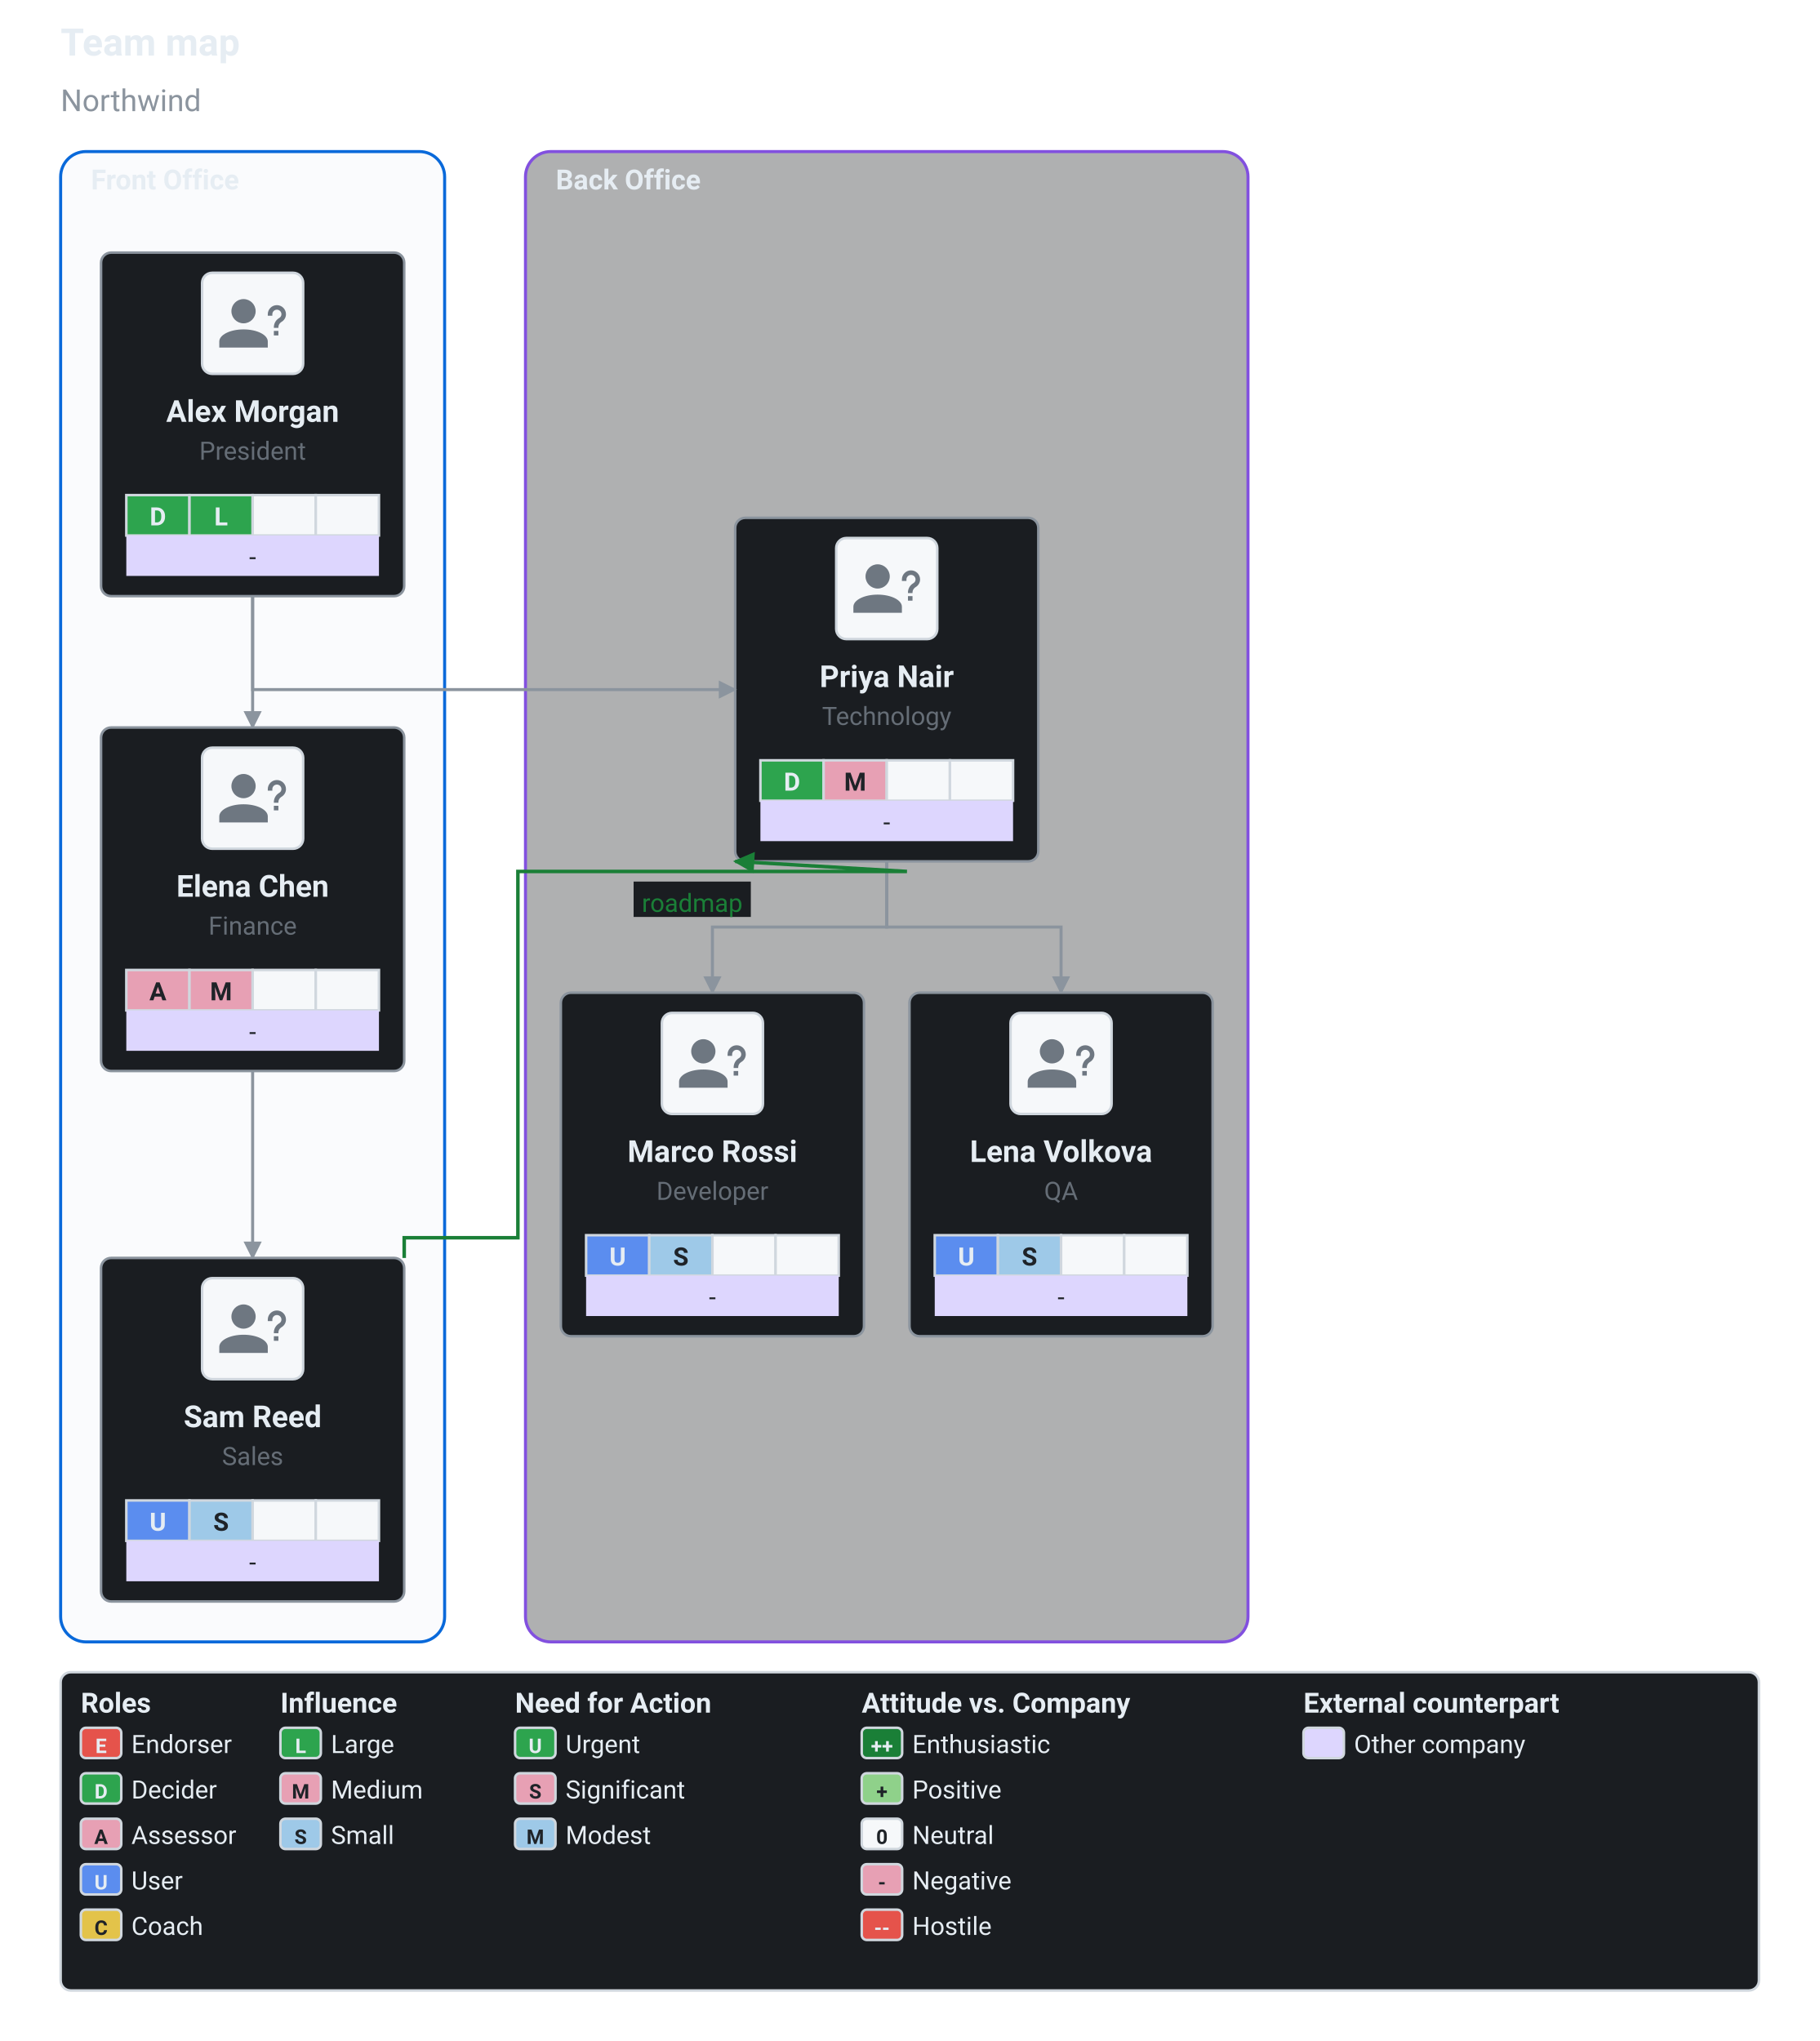
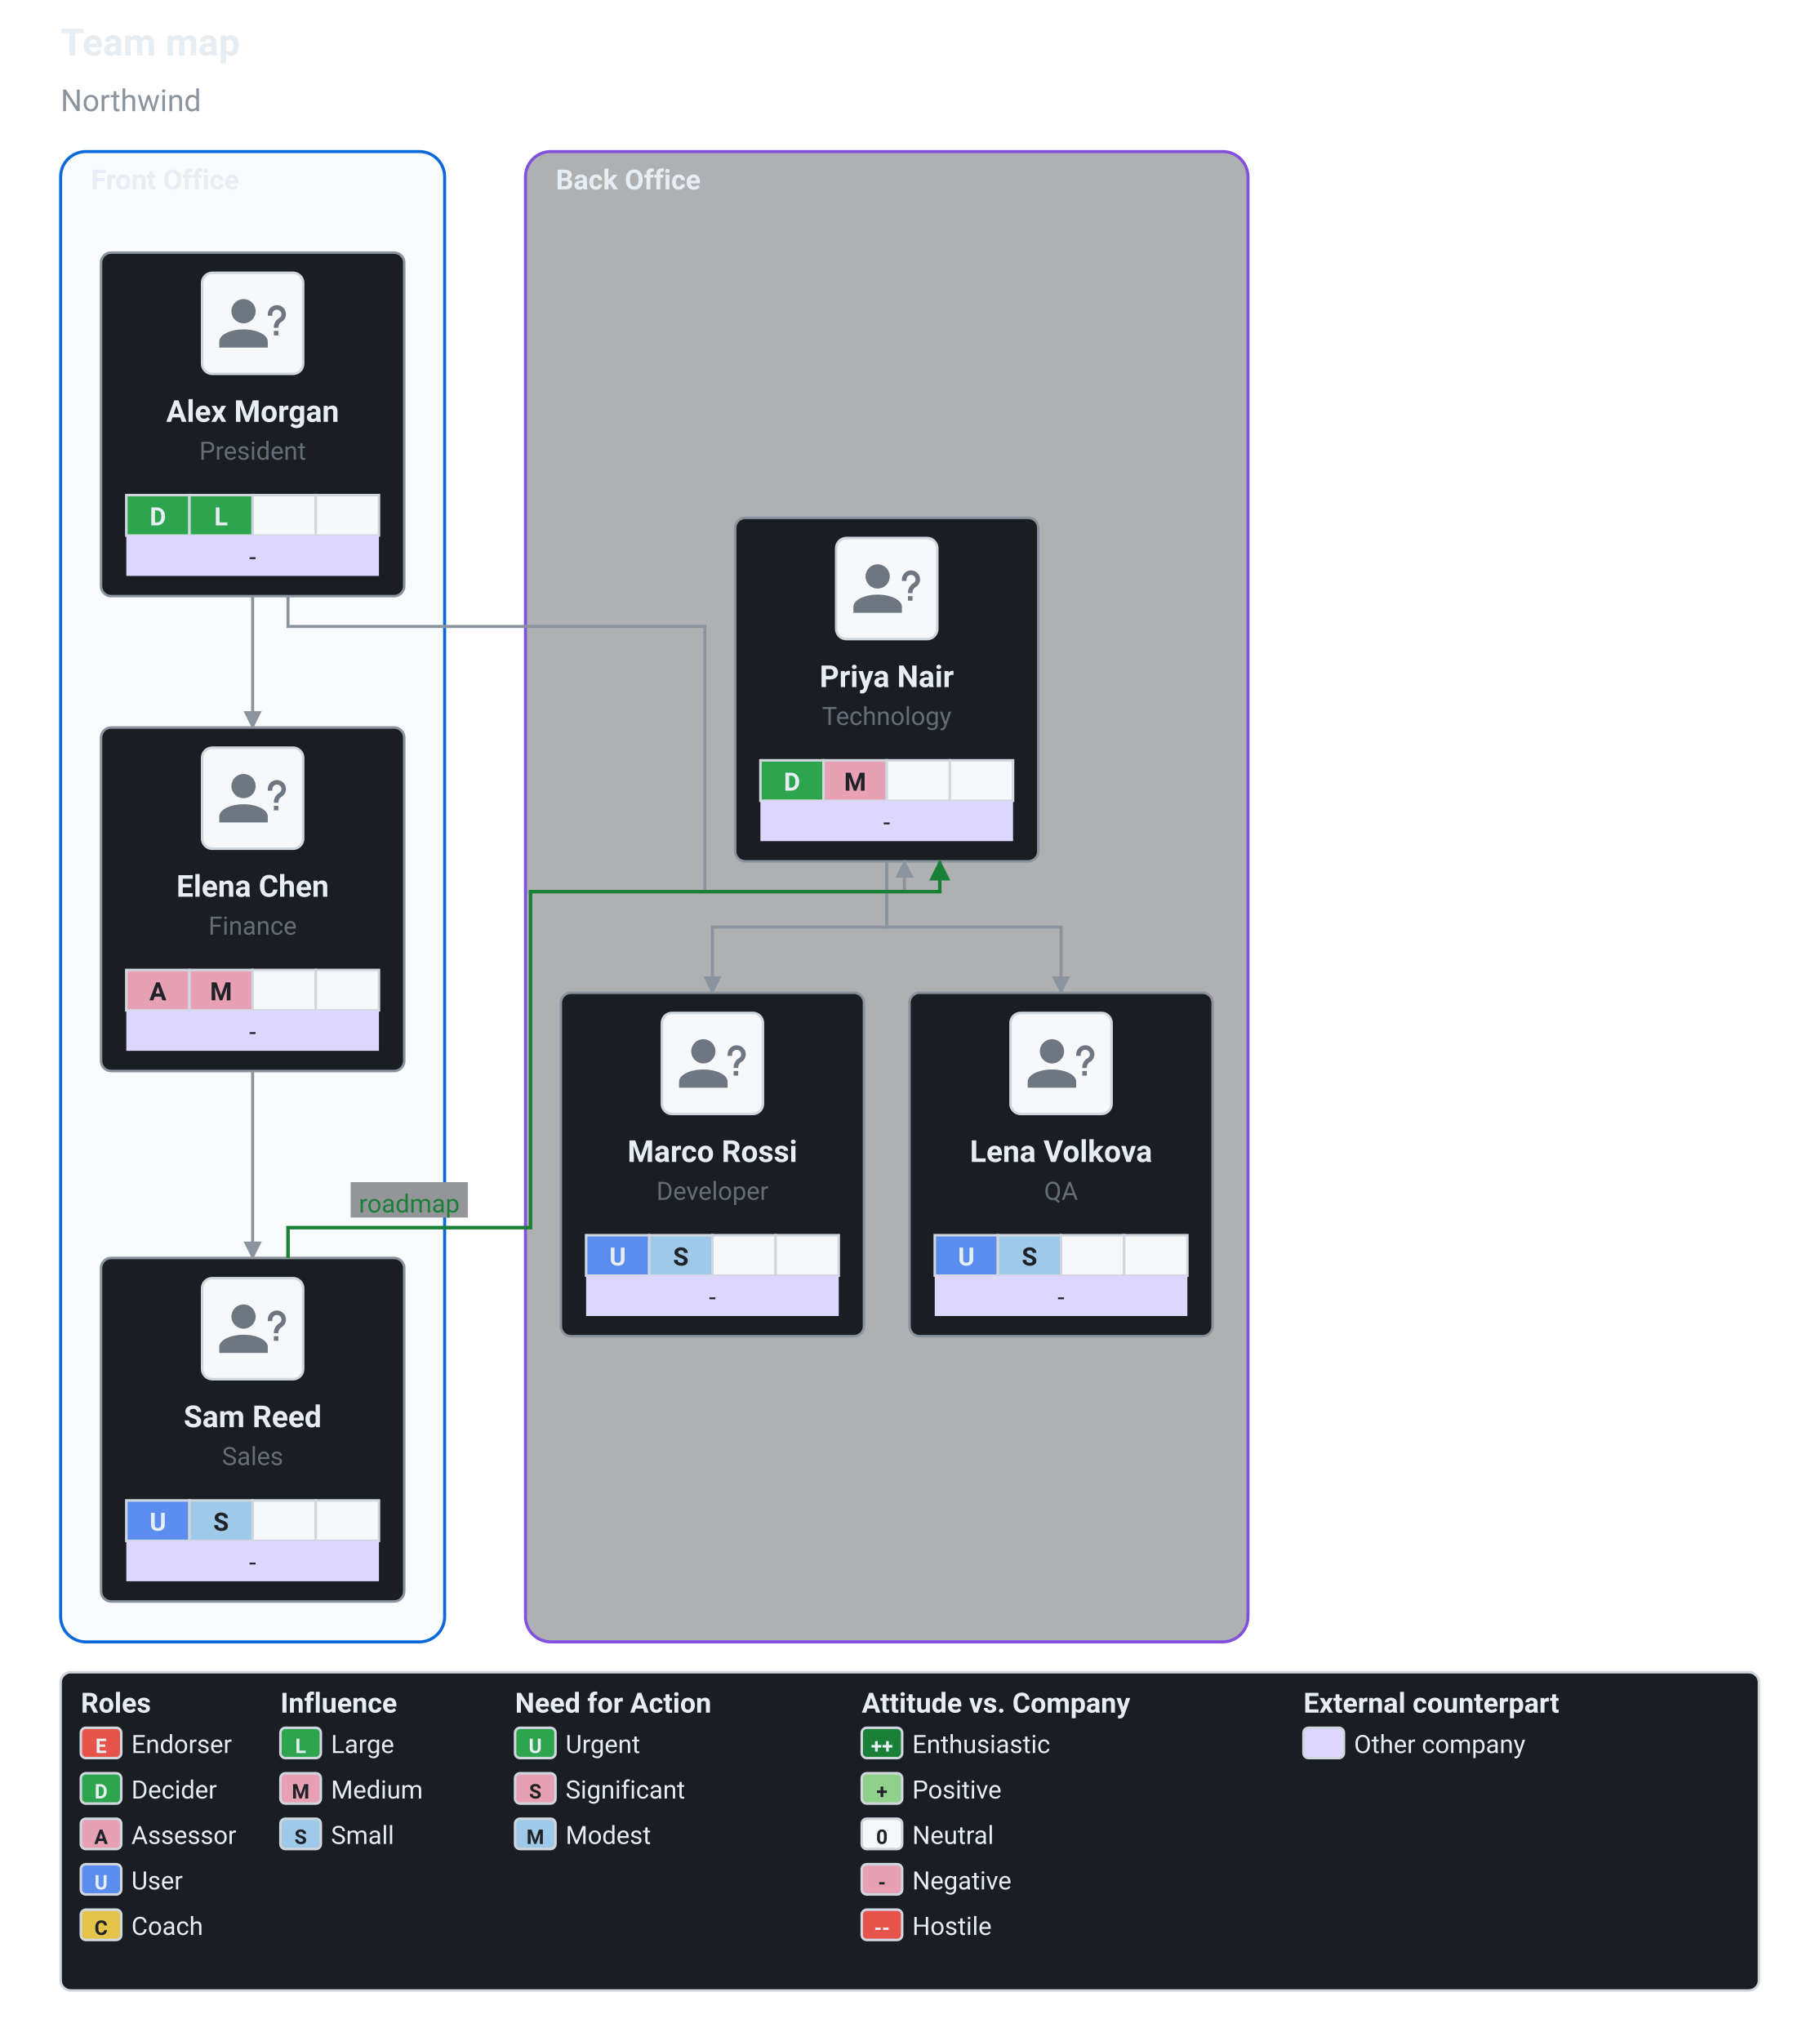
<svg xmlns="http://www.w3.org/2000/svg" viewBox="0 0 720.25 808" width="720.25" height="808" role="img" font-family="system-ui, -apple-system, &quot;Segoe UI&quot;, Roboto, sans-serif">
  <text x="24" y="22" fill="#e6edf3" font-size="15" text-anchor="start" font-weight="700">Team map</text>
  <text x="24" y="44" fill="#8b949e" font-size="12" text-anchor="start">Northwind</text>
  <defs>
    <marker id="ext-pm-report" viewBox="0 0 10 10" refX="9" refY="5" markerWidth="6" markerHeight="6" orient="auto-start-reverse">
      <path d="M 0 0 L 10 5 L 0 10 z" fill="#8b949e" />
    </marker>
  </defs>
  <rect x="24" y="60" width="152" height="590" rx="10" ry="10" fill="#f6f8fa" fill-opacity="0.55" stroke="#0969da" stroke-width="1.2" data-team="powermap" data-team-id="front" />
  <text x="36" y="75" fill="#e6edf3" font-size="11" text-anchor="start" font-weight="600" data-team-label="1">Front Office</text>
  <rect x="208" y="60" width="286" height="590" rx="10" ry="10" fill="#1a1d21" fill-opacity="0.35" stroke="#8250df" stroke-width="1.2" data-team="powermap" data-team-id="back" />
  <text x="220" y="75" fill="#e6edf3" font-size="11" text-anchor="start" font-weight="600" data-team-label="1">Back Office</text>
  <path d="M 100 236 L 100 262 L 100 262 L 100 288" fill="none" stroke="#8b949e" stroke-width="1.2" marker-end="url(#ext-pm-report)" />
  <path d="M 351 341 L 351 367 L 282 367 L 282 393" fill="none" stroke="#8b949e" stroke-width="1.2" marker-end="url(#ext-pm-report)" />
  <path d="M 351 341 L 351 367 L 420 367 L 420 393" fill="none" stroke="#8b949e" stroke-width="1.2" marker-end="url(#ext-pm-report)" />
  <path d="M 100 424 L 100 461 L 100 461 L 100 498" fill="none" stroke="#8b949e" stroke-width="1.2" marker-end="url(#ext-pm-report)" />
  <rect x="40" y="100" width="120" height="136" fill="#1a1d21" stroke="#8b949e" stroke-width="1" rx="4" />
  <rect x="80" y="108" width="40" height="40" fill="#f6f8fa" stroke="#d0d7de" stroke-width="1" rx="4" />
  <g data-avatar="?" transform="translate(85.6 113.6) scale(1.2)">
    <path d="M13 8a4 4 0 0 1-4 4a4 4 0 0 1-4-4a4 4 0 0 1 4-4a4 4 0 0 1 4 4m4 10v2H1v-2c0-2.21 3.58-4 8-4s8 1.79 8 4m3.5-3.5V16H19v-1.5zm-2-5H17V9a3 3 0 0 1 3-3a3 3 0 0 1 3 3c0 .97-.5 1.88-1.29 2.41l-.3.19c-.57.4-.91 1.01-.91 1.7v.2H19v-.2c0-1.19.6-2.3 1.59-2.95l.29-.19c.39-.26.62-.69.62-1.16A1.5 1.5 0 0 0 20 7.5A1.5 1.5 0 0 0 18.5 9z" fill="#6e7781" />
  </g>
  <text x="100" y="167" fill="#e6edf3" font-size="12" text-anchor="middle" font-weight="700">Alex Morgan</text>
  <text x="100" y="182" fill="#656d76" font-size="10" text-anchor="middle">President</text>
  <rect x="50" y="196" width="25" height="16" fill="#2da44e" stroke="#d0d7de" />
  <text x="62.5" y="208" fill="#e6edf3" font-size="10" text-anchor="middle" font-weight="700">D</text>
  <rect x="75" y="196" width="25" height="16" fill="#2da44e" stroke="#d0d7de" />
  <text x="87.5" y="208" fill="#e6edf3" font-size="10" text-anchor="middle" font-weight="700">L</text>
  <rect x="100" y="196" width="25" height="16" fill="#f6f8fa" stroke="#d0d7de" />
  <rect x="125" y="196" width="25" height="16" fill="#f6f8fa" stroke="#d0d7de" />
  <rect x="50" y="212" width="100" height="16" fill="#ddd6fe" />
  <text x="100" y="224" fill="#1f2328" font-size="10" text-anchor="middle">-</text>
  <rect x="40" y="288" width="120" height="136" fill="#1a1d21" stroke="#8b949e" stroke-width="1" rx="4" />
  <rect x="80" y="296" width="40" height="40" fill="#f6f8fa" stroke="#d0d7de" stroke-width="1" rx="4" />
  <g data-avatar="?" transform="translate(85.6 301.6) scale(1.2)">
    <path d="M13 8a4 4 0 0 1-4 4a4 4 0 0 1-4-4a4 4 0 0 1 4-4a4 4 0 0 1 4 4m4 10v2H1v-2c0-2.21 3.58-4 8-4s8 1.79 8 4m3.5-3.5V16H19v-1.5zm-2-5H17V9a3 3 0 0 1 3-3a3 3 0 0 1 3 3c0 .97-.5 1.88-1.29 2.41l-.3.19c-.57.4-.91 1.01-.91 1.7v.2H19v-.2c0-1.19.6-2.3 1.59-2.95l.29-.19c.39-.26.62-.69.62-1.16A1.5 1.5 0 0 0 20 7.5A1.5 1.5 0 0 0 18.5 9z" fill="#6e7781" />
  </g>
  <text x="100" y="355" fill="#e6edf3" font-size="12" text-anchor="middle" font-weight="700">Elena Chen</text>
  <text x="100" y="370" fill="#656d76" font-size="10" text-anchor="middle">Finance</text>
  <rect x="50" y="384" width="25" height="16" fill="#e7a0b4" stroke="#d0d7de" />
  <text x="62.5" y="396" fill="#1f2328" font-size="10" text-anchor="middle" font-weight="700">A</text>
  <rect x="75" y="384" width="25" height="16" fill="#e7a0b4" stroke="#d0d7de" />
  <text x="87.5" y="396" fill="#1f2328" font-size="10" text-anchor="middle" font-weight="700">M</text>
  <rect x="100" y="384" width="25" height="16" fill="#f6f8fa" stroke="#d0d7de" />
  <rect x="125" y="384" width="25" height="16" fill="#f6f8fa" stroke="#d0d7de" />
  <rect x="50" y="400" width="100" height="16" fill="#ddd6fe" />
  <text x="100" y="412" fill="#1f2328" font-size="10" text-anchor="middle">-</text>
  <rect x="40" y="498" width="120" height="136" fill="#1a1d21" stroke="#8b949e" stroke-width="1" rx="4" />
  <rect x="80" y="506" width="40" height="40" fill="#f6f8fa" stroke="#d0d7de" stroke-width="1" rx="4" />
  <g data-avatar="?" transform="translate(85.6 511.6) scale(1.2)">
    <path d="M13 8a4 4 0 0 1-4 4a4 4 0 0 1-4-4a4 4 0 0 1 4-4a4 4 0 0 1 4 4m4 10v2H1v-2c0-2.21 3.58-4 8-4s8 1.79 8 4m3.5-3.5V16H19v-1.5zm-2-5H17V9a3 3 0 0 1 3-3a3 3 0 0 1 3 3c0 .97-.5 1.88-1.29 2.41l-.3.19c-.57.4-.91 1.01-.91 1.7v.2H19v-.2c0-1.19.6-2.3 1.59-2.95l.29-.19c.39-.26.62-.69.62-1.16A1.5 1.5 0 0 0 20 7.5A1.5 1.5 0 0 0 18.5 9z" fill="#6e7781" />
  </g>
  <text x="100" y="565" fill="#e6edf3" font-size="12" text-anchor="middle" font-weight="700">Sam Reed</text>
  <text x="100" y="580" fill="#656d76" font-size="10" text-anchor="middle">Sales</text>
  <rect x="50" y="594" width="25" height="16" fill="#5b8def" stroke="#d0d7de" />
  <text x="62.5" y="606" fill="#e6edf3" font-size="10" text-anchor="middle" font-weight="700">U</text>
  <rect x="75" y="594" width="25" height="16" fill="#9ec9e8" stroke="#d0d7de" />
  <text x="87.5" y="606" fill="#1f2328" font-size="10" text-anchor="middle" font-weight="700">S</text>
  <rect x="100" y="594" width="25" height="16" fill="#f6f8fa" stroke="#d0d7de" />
  <rect x="125" y="594" width="25" height="16" fill="#f6f8fa" stroke="#d0d7de" />
  <rect x="50" y="610" width="100" height="16" fill="#ddd6fe" />
  <text x="100" y="622" fill="#1f2328" font-size="10" text-anchor="middle">-</text>
  <rect x="291" y="205" width="120" height="136" fill="#1a1d21" stroke="#8b949e" stroke-width="1" rx="4" />
  <rect x="331" y="213" width="40" height="40" fill="#f6f8fa" stroke="#d0d7de" stroke-width="1" rx="4" />
  <g data-avatar="?" transform="translate(336.6 218.6) scale(1.2)">
    <path d="M13 8a4 4 0 0 1-4 4a4 4 0 0 1-4-4a4 4 0 0 1 4-4a4 4 0 0 1 4 4m4 10v2H1v-2c0-2.21 3.58-4 8-4s8 1.79 8 4m3.5-3.5V16H19v-1.5zm-2-5H17V9a3 3 0 0 1 3-3a3 3 0 0 1 3 3c0 .97-.5 1.88-1.29 2.41l-.3.19c-.57.4-.91 1.01-.91 1.7v.2H19v-.2c0-1.19.6-2.3 1.59-2.95l.29-.19c.39-.26.62-.69.62-1.16A1.5 1.5 0 0 0 20 7.5A1.5 1.5 0 0 0 18.5 9z" fill="#6e7781" />
  </g>
  <text x="351" y="272" fill="#e6edf3" font-size="12" text-anchor="middle" font-weight="700">Priya Nair</text>
  <text x="351" y="287" fill="#656d76" font-size="10" text-anchor="middle">Technology</text>
  <rect x="301" y="301" width="25" height="16" fill="#2da44e" stroke="#d0d7de" />
  <text x="313.5" y="313" fill="#e6edf3" font-size="10" text-anchor="middle" font-weight="700">D</text>
  <rect x="326" y="301" width="25" height="16" fill="#e7a0b4" stroke="#d0d7de" />
  <text x="338.5" y="313" fill="#1f2328" font-size="10" text-anchor="middle" font-weight="700">M</text>
  <rect x="351" y="301" width="25" height="16" fill="#f6f8fa" stroke="#d0d7de" />
  <rect x="376" y="301" width="25" height="16" fill="#f6f8fa" stroke="#d0d7de" />
  <rect x="301" y="317" width="100" height="16" fill="#ddd6fe" />
  <text x="351" y="329" fill="#1f2328" font-size="10" text-anchor="middle">-</text>
  <rect x="222" y="393" width="120" height="136" fill="#1a1d21" stroke="#8b949e" stroke-width="1" rx="4" />
  <rect x="262" y="401" width="40" height="40" fill="#f6f8fa" stroke="#d0d7de" stroke-width="1" rx="4" />
  <g data-avatar="?" transform="translate(267.6 406.6) scale(1.2)">
    <path d="M13 8a4 4 0 0 1-4 4a4 4 0 0 1-4-4a4 4 0 0 1 4-4a4 4 0 0 1 4 4m4 10v2H1v-2c0-2.21 3.58-4 8-4s8 1.79 8 4m3.5-3.5V16H19v-1.5zm-2-5H17V9a3 3 0 0 1 3-3a3 3 0 0 1 3 3c0 .97-.5 1.88-1.29 2.41l-.3.19c-.57.4-.91 1.01-.91 1.7v.2H19v-.2c0-1.19.6-2.3 1.59-2.95l.29-.19c.39-.26.62-.69.62-1.16A1.5 1.5 0 0 0 20 7.5A1.5 1.5 0 0 0 18.5 9z" fill="#6e7781" />
  </g>
  <text x="282" y="460" fill="#e6edf3" font-size="12" text-anchor="middle" font-weight="700">Marco Rossi</text>
  <text x="282" y="475" fill="#656d76" font-size="10" text-anchor="middle">Developer</text>
  <rect x="232" y="489" width="25" height="16" fill="#5b8def" stroke="#d0d7de" />
  <text x="244.5" y="501" fill="#e6edf3" font-size="10" text-anchor="middle" font-weight="700">U</text>
  <rect x="257" y="489" width="25" height="16" fill="#9ec9e8" stroke="#d0d7de" />
  <text x="269.5" y="501" fill="#1f2328" font-size="10" text-anchor="middle" font-weight="700">S</text>
  <rect x="282" y="489" width="25" height="16" fill="#f6f8fa" stroke="#d0d7de" />
  <rect x="307" y="489" width="25" height="16" fill="#f6f8fa" stroke="#d0d7de" />
  <rect x="232" y="505" width="100" height="16" fill="#ddd6fe" />
  <text x="282" y="517" fill="#1f2328" font-size="10" text-anchor="middle">-</text>
  <rect x="360" y="393" width="120" height="136" fill="#1a1d21" stroke="#8b949e" stroke-width="1" rx="4" />
  <rect x="400" y="401" width="40" height="40" fill="#f6f8fa" stroke="#d0d7de" stroke-width="1" rx="4" />
  <g data-avatar="?" transform="translate(405.6 406.6) scale(1.2)">
    <path d="M13 8a4 4 0 0 1-4 4a4 4 0 0 1-4-4a4 4 0 0 1 4-4a4 4 0 0 1 4 4m4 10v2H1v-2c0-2.21 3.58-4 8-4s8 1.79 8 4m3.5-3.5V16H19v-1.5zm-2-5H17V9a3 3 0 0 1 3-3a3 3 0 0 1 3 3c0 .97-.5 1.88-1.29 2.41l-.3.19c-.57.4-.91 1.01-.91 1.7v.2H19v-.2c0-1.19.6-2.3 1.59-2.95l.29-.19c.39-.26.62-.69.62-1.16A1.5 1.5 0 0 0 20 7.5A1.5 1.5 0 0 0 18.5 9z" fill="#6e7781" />
  </g>
  <text x="420" y="460" fill="#e6edf3" font-size="12" text-anchor="middle" font-weight="700">Lena Volkova</text>
  <text x="420" y="475" fill="#656d76" font-size="10" text-anchor="middle">QA</text>
  <rect x="370" y="489" width="25" height="16" fill="#5b8def" stroke="#d0d7de" />
  <text x="382.5" y="501" fill="#e6edf3" font-size="10" text-anchor="middle" font-weight="700">U</text>
  <rect x="395" y="489" width="25" height="16" fill="#9ec9e8" stroke="#d0d7de" />
  <text x="407.5" y="501" fill="#1f2328" font-size="10" text-anchor="middle" font-weight="700">S</text>
  <rect x="420" y="489" width="25" height="16" fill="#f6f8fa" stroke="#d0d7de" />
  <rect x="445" y="489" width="25" height="16" fill="#f6f8fa" stroke="#d0d7de" />
  <rect x="370" y="505" width="100" height="16" fill="#ddd6fe" />
  <text x="420" y="517" fill="#1f2328" font-size="10" text-anchor="middle">-</text>
  <defs>
    <marker id="ext-pm-link-0" viewBox="0 0 10 10" refX="9" refY="5" markerWidth="6" markerHeight="6" orient="auto-start-reverse">
      <path d="M 0 0 L 10 5 L 0 10 z" fill="#8b949e" />
    </marker>
  </defs>
-   <path d="M 100 236 L 100 271 L 100 273 L 177 273 L 205 273 L 291 273" fill="none" stroke="#8b949e" stroke-width="1.2" marker-end="url(#ext-pm-link-0)" />
+   <path d="M 114 236 L 114 248 L 279 248 L 279 353 L 358 353 L 358 341" fill="none" stroke="#8b949e" stroke-width="1.2" marker-end="url(#ext-pm-link-0)" />
  <defs>
    <marker id="ext-pm-link-1" viewBox="0 0 10 10" refX="9" refY="5" markerWidth="6" markerHeight="6" orient="auto-start-reverse">
      <path d="M 0 0 L 10 5 L 0 10 z" fill="#1a7f37" />
    </marker>
  </defs>
-   <path d="M 160 498 L 160 490 L 177 490 L 205 490 L 205 441 L 205 376 L 205 345 L 343 345 L 359 345 L 291 341" fill="none" stroke="#1a7f37" stroke-width="1.4" marker-end="url(#ext-pm-link-1)" />
-   <rect x="250.8" y="349" width="46.4" height="14" fill="#1a1d21" stroke="none" data-label-plate="1" />
-   <text x="274" y="361" fill="#1a7f37" font-size="10" text-anchor="middle" data-edge-label="1">roadmap</text>
+   <path d="M 114 498 L 114 486 L 210 486 L 210 353 L 372 353 L 372 341" fill="none" stroke="#1a7f37" stroke-width="1.4" marker-end="url(#ext-pm-link-1)" />
+   <rect x="138.8" y="468" width="46.4" height="14" fill="#939598" stroke="none" data-label-plate="1" />
+   <text x="162" y="480" fill="#1a7f37" font-size="10" text-anchor="middle" data-edge-label="1">roadmap</text>
  <rect x="24" y="662" width="672.25" height="126" fill="#1a1d21" stroke="#d0d7de" stroke-width="1" rx="4" data-legend="powermap" />
  <text x="32" y="678" fill="#e6edf3" font-size="11" text-anchor="start" font-weight="700">Roles</text>
  <rect x="32" y="684" width="16" height="12" fill="#e5534b" stroke="#d0d7de" rx="2" />
  <text x="40" y="694" fill="#e6edf3" font-size="8" text-anchor="middle" font-weight="700">E</text>
  <text x="52" y="694" fill="#e6edf3" font-size="10" text-anchor="start">Endorser</text>
  <rect x="32" y="702" width="16" height="12" fill="#2da44e" stroke="#d0d7de" rx="2" />
  <text x="40" y="712" fill="#e6edf3" font-size="8" text-anchor="middle" font-weight="700">D</text>
  <text x="52" y="712" fill="#e6edf3" font-size="10" text-anchor="start">Decider</text>
  <rect x="32" y="720" width="16" height="12" fill="#e7a0b4" stroke="#d0d7de" rx="2" />
  <text x="40" y="730" fill="#1f2328" font-size="8" text-anchor="middle" font-weight="700">A</text>
  <text x="52" y="730" fill="#e6edf3" font-size="10" text-anchor="start">Assessor</text>
  <rect x="32" y="738" width="16" height="12" fill="#5b8def" stroke="#d0d7de" rx="2" />
  <text x="40" y="748" fill="#e6edf3" font-size="8" text-anchor="middle" font-weight="700">U</text>
  <text x="52" y="748" fill="#e6edf3" font-size="10" text-anchor="start">User</text>
  <rect x="32" y="756" width="16" height="12" fill="#e3c34a" stroke="#d0d7de" rx="2" />
  <text x="40" y="766" fill="#1f2328" font-size="8" text-anchor="middle" font-weight="700">C</text>
  <text x="52" y="766" fill="#e6edf3" font-size="10" text-anchor="start">Coach</text>
  <text x="111" y="678" fill="#e6edf3" font-size="11" text-anchor="start" font-weight="700">Influence</text>
  <rect x="111" y="684" width="16" height="12" fill="#2da44e" stroke="#d0d7de" rx="2" />
  <text x="119" y="694" fill="#e6edf3" font-size="8" text-anchor="middle" font-weight="700">L</text>
  <text x="131" y="694" fill="#e6edf3" font-size="10" text-anchor="start">Large</text>
  <rect x="111" y="702" width="16" height="12" fill="#e7a0b4" stroke="#d0d7de" rx="2" />
  <text x="119" y="712" fill="#1f2328" font-size="8" text-anchor="middle" font-weight="700">M</text>
  <text x="131" y="712" fill="#e6edf3" font-size="10" text-anchor="start">Medium</text>
  <rect x="111" y="720" width="16" height="12" fill="#9ec9e8" stroke="#d0d7de" rx="2" />
  <text x="119" y="730" fill="#1f2328" font-size="8" text-anchor="middle" font-weight="700">S</text>
  <text x="131" y="730" fill="#e6edf3" font-size="10" text-anchor="start">Small</text>
  <text x="203.88" y="678" fill="#e6edf3" font-size="11" text-anchor="start" font-weight="700">Need for Action</text>
  <rect x="203.88" y="684" width="16" height="12" fill="#2da44e" stroke="#d0d7de" rx="2" />
  <text x="211.88" y="694" fill="#e6edf3" font-size="8" text-anchor="middle" font-weight="700">U</text>
  <text x="223.88" y="694" fill="#e6edf3" font-size="10" text-anchor="start">Urgent</text>
  <rect x="203.88" y="702" width="16" height="12" fill="#e7a0b4" stroke="#d0d7de" rx="2" />
  <text x="211.88" y="712" fill="#1f2328" font-size="8" text-anchor="middle" font-weight="700">S</text>
  <text x="223.88" y="712" fill="#e6edf3" font-size="10" text-anchor="start">Significant</text>
  <rect x="203.88" y="720" width="16" height="12" fill="#9ec9e8" stroke="#d0d7de" rx="2" />
  <text x="211.88" y="730" fill="#1f2328" font-size="8" text-anchor="middle" font-weight="700">M</text>
  <text x="223.88" y="730" fill="#e6edf3" font-size="10" text-anchor="start">Modest</text>
  <text x="341.1" y="678" fill="#e6edf3" font-size="11" text-anchor="start" font-weight="700">Attitude vs. Company</text>
  <rect x="341.1" y="684" width="16" height="12" fill="#1a7f37" stroke="#d0d7de" rx="2" />
  <text x="349.1" y="694" fill="#e6edf3" font-size="8" text-anchor="middle" font-weight="700">++</text>
  <text x="361.1" y="694" fill="#e6edf3" font-size="10" text-anchor="start">Enthusiastic</text>
  <rect x="341.1" y="702" width="16" height="12" fill="#8fd18a" stroke="#d0d7de" rx="2" />
  <text x="349.1" y="712" fill="#1f2328" font-size="8" text-anchor="middle" font-weight="700">+</text>
  <text x="361.1" y="712" fill="#e6edf3" font-size="10" text-anchor="start">Positive</text>
  <rect x="341.1" y="720" width="16" height="12" fill="#f6f8fa" stroke="#d0d7de" rx="2" />
  <text x="349.1" y="730" fill="#1f2328" font-size="8" text-anchor="middle" font-weight="700">0</text>
  <text x="361.1" y="730" fill="#e6edf3" font-size="10" text-anchor="start">Neutral</text>
  <rect x="341.1" y="738" width="16" height="12" fill="#e7a0b4" stroke="#d0d7de" rx="2" />
  <text x="349.1" y="748" fill="#1f2328" font-size="8" text-anchor="middle" font-weight="700">-</text>
  <text x="361.1" y="748" fill="#e6edf3" font-size="10" text-anchor="start">Negative</text>
  <rect x="341.1" y="756" width="16" height="12" fill="#e5534b" stroke="#d0d7de" rx="2" />
  <text x="349.1" y="766" fill="#e6edf3" font-size="8" text-anchor="middle" font-weight="700">--</text>
  <text x="361.1" y="766" fill="#e6edf3" font-size="10" text-anchor="start">Hostile</text>
  <text x="515.96" y="678" fill="#e6edf3" font-size="11" text-anchor="start" font-weight="700">External counterpart</text>
  <rect x="515.96" y="684" width="16" height="12" fill="#ddd6fe" stroke="#d0d7de" rx="2" />
  <text x="535.96" y="694" fill="#e6edf3" font-size="10" text-anchor="start">Other company</text>
</svg>
